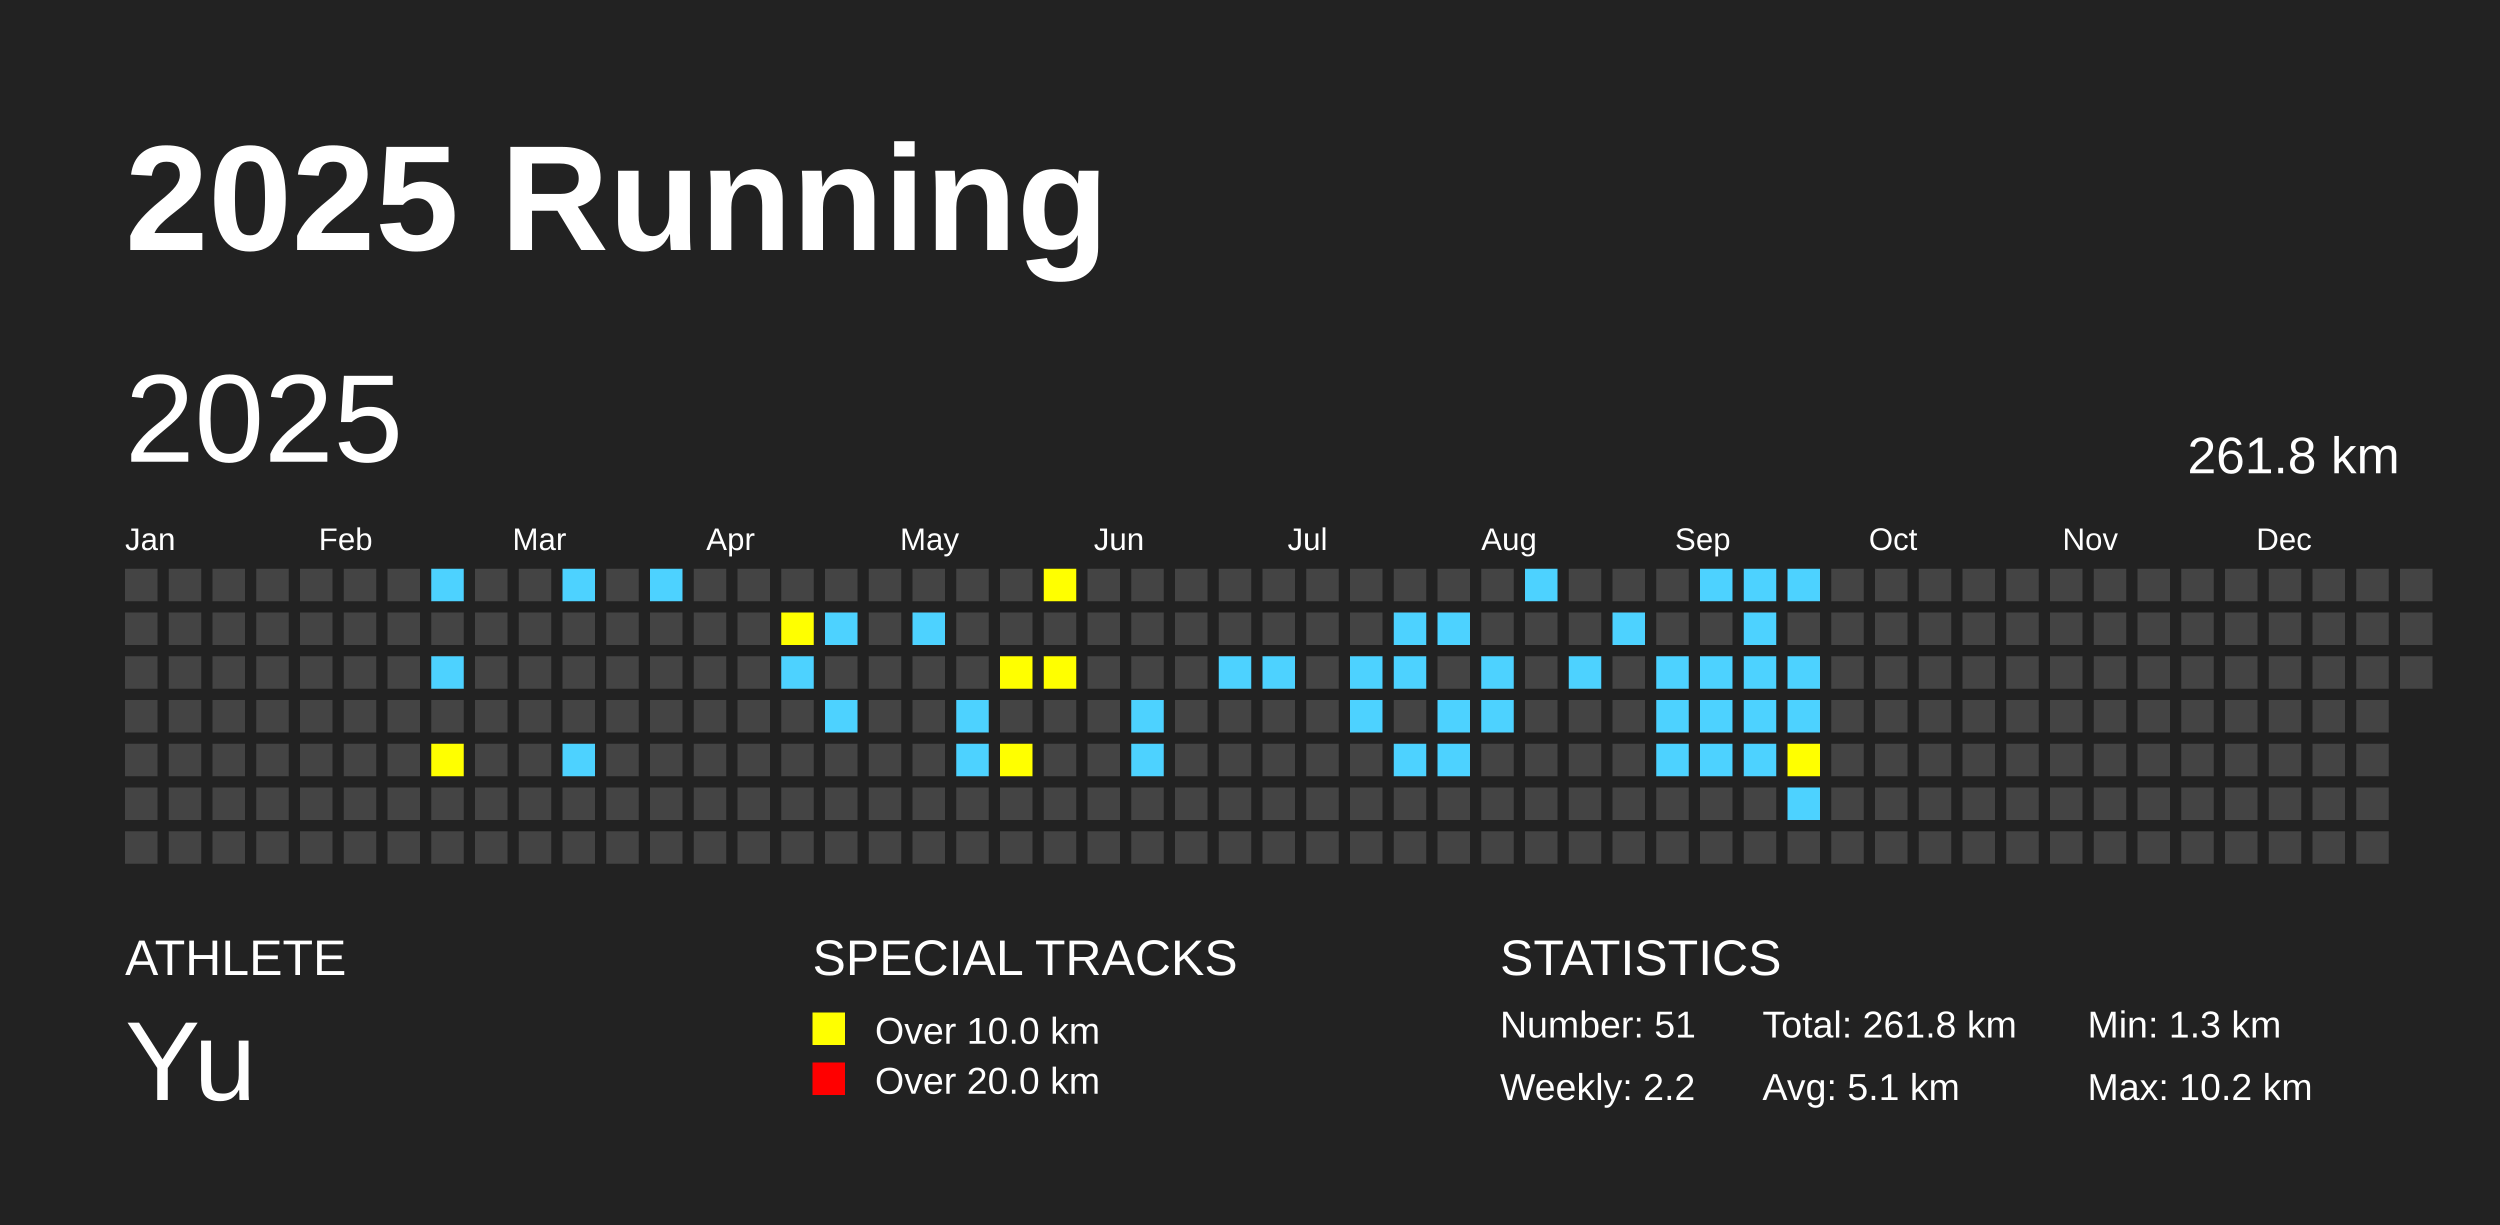
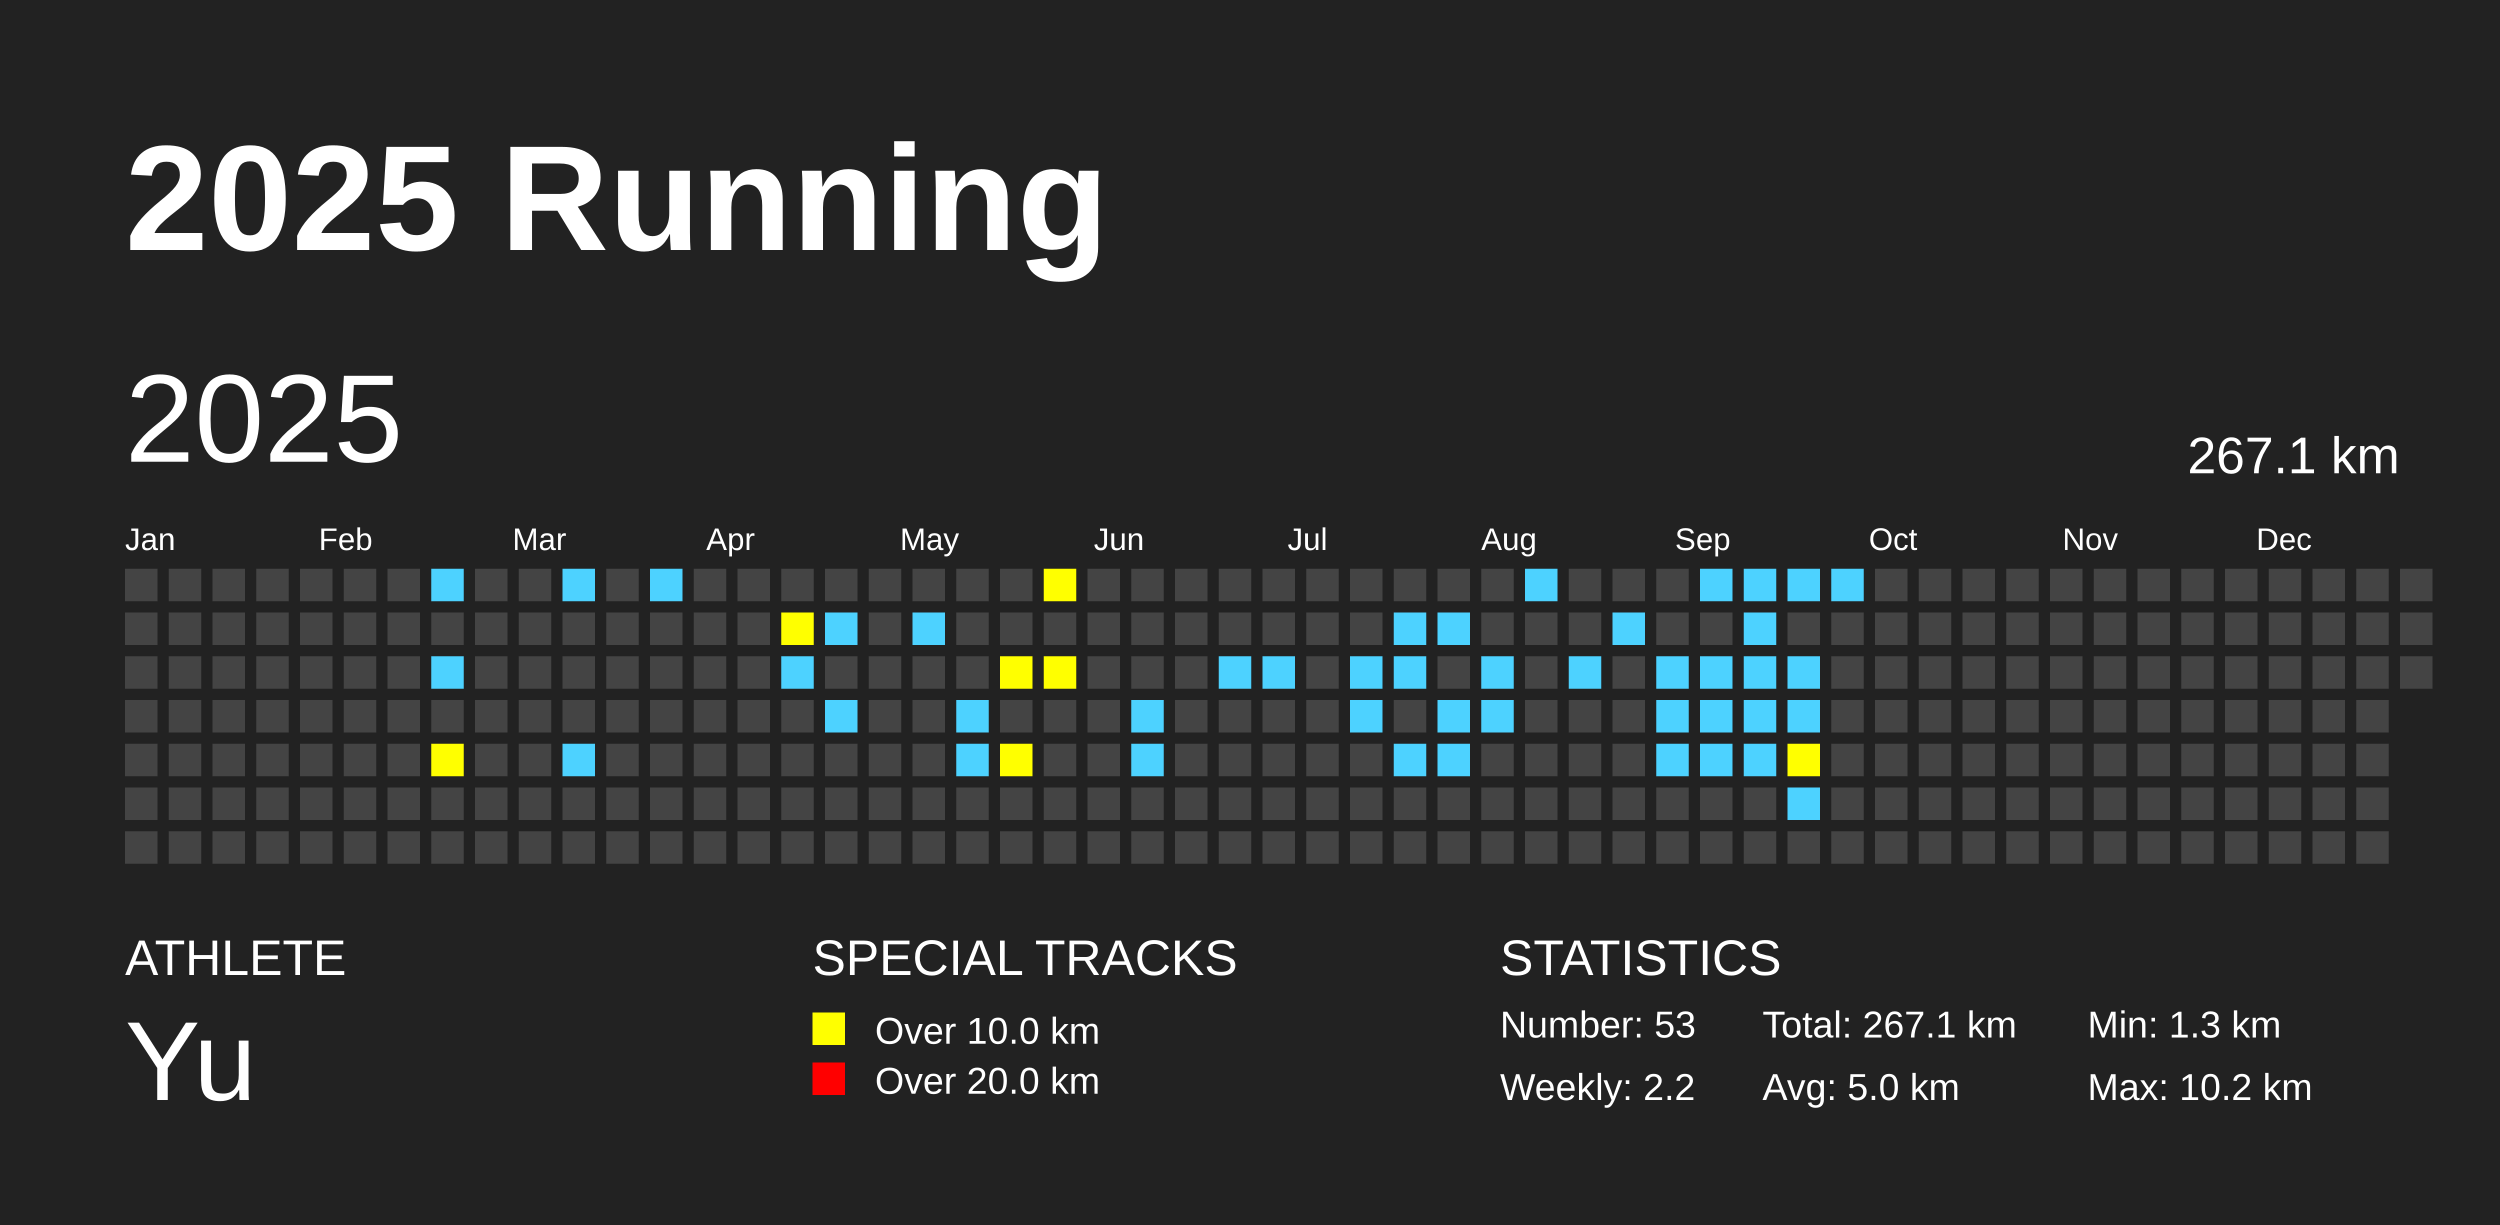
<svg xmlns="http://www.w3.org/2000/svg" baseProfile="full" height="98mm" version="1.1" viewBox="0,0,200,98" width="200mm">
  <defs />
  <rect fill="#222222" height="98" width="200" x="0" y="0" />
  <text fill="#FFFFFF" style="font-size:12px; font-family:Arial; font-weight:bold;" x="10" y="20">2025 Running</text>
  <text fill="#FFFFFF" style="font-size:4px; font-family:Arial" x="10" y="78">ATHLETE</text>
  <text fill="#FFFFFF" style="font-size:9px; font-family:Arial" x="10" y="88">Yu</text>
  <text fill="#FFFFFF" style="font-size:4px; font-family:Arial" x="65" y="78">SPECIAL TRACKS</text>
  <rect fill="yellow" height="2.6" width="2.6" x="65" y="81" />
  <text fill="#FFFFFF" style="font-size:3px; font-family:Arial" x="70" y="83.5">Over 10.0 km</text>
  <rect fill="red" height="2.6" width="2.6" x="65" y="85" />
  <text fill="#FFFFFF" style="font-size:3px; font-family:Arial" x="70" y="87.5">Over 20.0 km</text>
  <text fill="#FFFFFF" style="font-size:4px; font-family:Arial" x="120" y="78">STATISTICS</text>
-   <text fill="#FFFFFF" style="font-size:3px; font-family:Arial" x="120" y="83">Number: 51</text>
+   <text fill="#FFFFFF" style="font-size:3px; font-family:Arial" x="120" y="83">Number: 53</text>
  <text fill="#FFFFFF" style="font-size:3px; font-family:Arial" x="120" y="88">Weekly: 2.2</text>
-   <text fill="#FFFFFF" style="font-size:3px; font-family:Arial" x="141" y="83">Total: 261.8 km</text>
-   <text fill="#FFFFFF" style="font-size:3px; font-family:Arial" x="141" y="88">Avg: 5.1 km</text>
+   <text fill="#FFFFFF" style="font-size:3px; font-family:Arial" x="141" y="83">Total: 267.1 km</text>
+   <text fill="#FFFFFF" style="font-size:3px; font-family:Arial" x="141" y="88">Avg: 5.0 km</text>
  <text fill="#FFFFFF" style="font-size:3px; font-family:Arial" x="167" y="83">Min: 1.3 km</text>
  <text fill="#FFFFFF" style="font-size:3px; font-family:Arial" x="167" y="88">Max: 10.2 km</text>
  <text dominant-baseline="hanging" fill="#FFFFFF" style="font-size:10.0px; font-family:Arial;" x="10" y="30">2025</text>
-   <text dominant-baseline="hanging" fill="#FFFFFF" style="font-size:4.125px; font-family:Arial;" x="175" y="35">261.8 km</text>
+   <text dominant-baseline="hanging" fill="#FFFFFF" style="font-size:4.125px; font-family:Arial;" x="175" y="35">267.1 km</text>
  <text fill="#FFFFFF" style="font-size:2.5px; font-family:Arial" x="10.0" y="44">Jan</text>
  <text fill="#FFFFFF" style="font-size:2.5px; font-family:Arial" x="25.5" y="44">Feb</text>
  <text fill="#FFFFFF" style="font-size:2.5px; font-family:Arial" x="41.0" y="44">Mar</text>
  <text fill="#FFFFFF" style="font-size:2.5px; font-family:Arial" x="56.5" y="44">Apr</text>
  <text fill="#FFFFFF" style="font-size:2.5px; font-family:Arial" x="72.0" y="44">May</text>
  <text fill="#FFFFFF" style="font-size:2.5px; font-family:Arial" x="87.5" y="44">Jun</text>
  <text fill="#FFFFFF" style="font-size:2.5px; font-family:Arial" x="103.0" y="44">Jul</text>
  <text fill="#FFFFFF" style="font-size:2.5px; font-family:Arial" x="118.5" y="44">Aug</text>
  <text fill="#FFFFFF" style="font-size:2.5px; font-family:Arial" x="134.0" y="44">Sep</text>
  <text fill="#FFFFFF" style="font-size:2.5px; font-family:Arial" x="149.5" y="44">Oct</text>
  <text fill="#FFFFFF" style="font-size:2.5px; font-family:Arial" x="165.0" y="44">Nov</text>
  <text fill="#FFFFFF" style="font-size:2.5px; font-family:Arial" x="180.5" y="44">Dec</text>
  <rect fill="#444444" height="2.6" width="2.6" x="10.0" y="45.5" />
  <rect fill="#444444" height="2.6" width="2.6" x="10.0" y="49.0" />
  <rect fill="#444444" height="2.6" width="2.6" x="10.0" y="52.5" />
  <rect fill="#444444" height="2.6" width="2.6" x="10.0" y="56.0" />
  <rect fill="#444444" height="2.6" width="2.6" x="10.0" y="59.5" />
  <rect fill="#444444" height="2.6" width="2.6" x="10.0" y="63.0" />
  <rect fill="#444444" height="2.6" width="2.6" x="10.0" y="66.5" />
  <rect fill="#444444" height="2.6" width="2.6" x="13.5" y="45.5" />
  <rect fill="#444444" height="2.6" width="2.6" x="13.5" y="49.0" />
  <rect fill="#444444" height="2.6" width="2.6" x="13.5" y="52.5" />
  <rect fill="#444444" height="2.6" width="2.6" x="13.5" y="56.0" />
  <rect fill="#444444" height="2.6" width="2.6" x="13.5" y="59.5" />
  <rect fill="#444444" height="2.6" width="2.6" x="13.5" y="63.0" />
  <rect fill="#444444" height="2.6" width="2.6" x="13.5" y="66.5" />
  <rect fill="#444444" height="2.6" width="2.6" x="17.0" y="45.5" />
  <rect fill="#444444" height="2.6" width="2.6" x="17.0" y="49.0" />
  <rect fill="#444444" height="2.6" width="2.6" x="17.0" y="52.5" />
  <rect fill="#444444" height="2.6" width="2.6" x="17.0" y="56.0" />
  <rect fill="#444444" height="2.6" width="2.6" x="17.0" y="59.5" />
  <rect fill="#444444" height="2.6" width="2.6" x="17.0" y="63.0" />
  <rect fill="#444444" height="2.6" width="2.6" x="17.0" y="66.5" />
  <rect fill="#444444" height="2.6" width="2.6" x="20.5" y="45.5" />
  <rect fill="#444444" height="2.6" width="2.6" x="20.5" y="49.0" />
  <rect fill="#444444" height="2.6" width="2.6" x="20.5" y="52.5" />
  <rect fill="#444444" height="2.6" width="2.6" x="20.5" y="56.0" />
  <rect fill="#444444" height="2.6" width="2.6" x="20.5" y="59.5" />
  <rect fill="#444444" height="2.6" width="2.6" x="20.5" y="63.0" />
  <rect fill="#444444" height="2.6" width="2.6" x="20.5" y="66.5" />
  <rect fill="#444444" height="2.6" width="2.6" x="24.0" y="45.5" />
  <rect fill="#444444" height="2.6" width="2.6" x="24.0" y="49.0" />
  <rect fill="#444444" height="2.6" width="2.6" x="24.0" y="52.5" />
  <rect fill="#444444" height="2.6" width="2.6" x="24.0" y="56.0" />
  <rect fill="#444444" height="2.6" width="2.6" x="24.0" y="59.5" />
  <rect fill="#444444" height="2.6" width="2.6" x="24.0" y="63.0" />
  <rect fill="#444444" height="2.6" width="2.6" x="24.0" y="66.5" />
  <rect fill="#444444" height="2.6" width="2.6" x="27.5" y="45.5" />
  <rect fill="#444444" height="2.6" width="2.6" x="27.5" y="49.0" />
  <rect fill="#444444" height="2.6" width="2.6" x="27.5" y="52.5" />
  <rect fill="#444444" height="2.6" width="2.6" x="27.5" y="56.0" />
  <rect fill="#444444" height="2.6" width="2.6" x="27.5" y="59.5" />
  <rect fill="#444444" height="2.6" width="2.6" x="27.5" y="63.0" />
  <rect fill="#444444" height="2.6" width="2.6" x="27.5" y="66.5" />
  <rect fill="#444444" height="2.6" width="2.6" x="31.0" y="45.5" />
  <rect fill="#444444" height="2.6" width="2.6" x="31.0" y="49.0" />
  <rect fill="#444444" height="2.6" width="2.6" x="31.0" y="52.5" />
  <rect fill="#444444" height="2.6" width="2.6" x="31.0" y="56.0" />
  <rect fill="#444444" height="2.6" width="2.6" x="31.0" y="59.5" />
  <rect fill="#444444" height="2.6" width="2.6" x="31.0" y="63.0" />
  <rect fill="#444444" height="2.6" width="2.6" x="31.0" y="66.5" />
  <rect fill="#4DD2FF" height="2.6" width="2.6" x="34.5" y="45.5" />
  <rect fill="#444444" height="2.6" width="2.6" x="34.5" y="49.0" />
  <rect fill="#4DD2FF" height="2.6" width="2.6" x="34.5" y="52.5" />
  <rect fill="#444444" height="2.6" width="2.6" x="34.5" y="56.0" />
  <rect fill="yellow" height="2.6" width="2.6" x="34.5" y="59.5" />
  <rect fill="#444444" height="2.6" width="2.6" x="34.5" y="63.0" />
  <rect fill="#444444" height="2.6" width="2.6" x="34.5" y="66.5" />
  <rect fill="#444444" height="2.6" width="2.6" x="38.0" y="45.5" />
  <rect fill="#444444" height="2.6" width="2.6" x="38.0" y="49.0" />
  <rect fill="#444444" height="2.6" width="2.6" x="38.0" y="52.5" />
  <rect fill="#444444" height="2.6" width="2.6" x="38.0" y="56.0" />
  <rect fill="#444444" height="2.6" width="2.6" x="38.0" y="59.5" />
  <rect fill="#444444" height="2.6" width="2.6" x="38.0" y="63.0" />
  <rect fill="#444444" height="2.6" width="2.6" x="38.0" y="66.5" />
  <rect fill="#444444" height="2.6" width="2.6" x="41.5" y="45.5" />
  <rect fill="#444444" height="2.6" width="2.6" x="41.5" y="49.0" />
  <rect fill="#444444" height="2.6" width="2.6" x="41.5" y="52.5" />
  <rect fill="#444444" height="2.6" width="2.6" x="41.5" y="56.0" />
  <rect fill="#444444" height="2.6" width="2.6" x="41.5" y="59.5" />
  <rect fill="#444444" height="2.6" width="2.6" x="41.5" y="63.0" />
  <rect fill="#444444" height="2.6" width="2.6" x="41.5" y="66.5" />
  <rect fill="#4DD2FF" height="2.6" width="2.6" x="45.0" y="45.5" />
  <rect fill="#444444" height="2.6" width="2.6" x="45.0" y="49.0" />
  <rect fill="#444444" height="2.6" width="2.6" x="45.0" y="52.5" />
  <rect fill="#444444" height="2.6" width="2.6" x="45.0" y="56.0" />
  <rect fill="#4DD2FF" height="2.6" width="2.6" x="45.0" y="59.5" />
  <rect fill="#444444" height="2.6" width="2.6" x="45.0" y="63.0" />
  <rect fill="#444444" height="2.6" width="2.6" x="45.0" y="66.5" />
  <rect fill="#444444" height="2.6" width="2.6" x="48.5" y="45.5" />
  <rect fill="#444444" height="2.6" width="2.6" x="48.5" y="49.0" />
  <rect fill="#444444" height="2.6" width="2.6" x="48.5" y="52.5" />
  <rect fill="#444444" height="2.6" width="2.6" x="48.5" y="56.0" />
  <rect fill="#444444" height="2.6" width="2.6" x="48.5" y="59.5" />
  <rect fill="#444444" height="2.6" width="2.6" x="48.5" y="63.0" />
  <rect fill="#444444" height="2.6" width="2.6" x="48.5" y="66.5" />
  <rect fill="#4DD2FF" height="2.6" width="2.6" x="52.0" y="45.5" />
  <rect fill="#444444" height="2.6" width="2.6" x="52.0" y="49.0" />
  <rect fill="#444444" height="2.6" width="2.6" x="52.0" y="52.5" />
  <rect fill="#444444" height="2.6" width="2.6" x="52.0" y="56.0" />
  <rect fill="#444444" height="2.6" width="2.6" x="52.0" y="59.5" />
  <rect fill="#444444" height="2.6" width="2.6" x="52.0" y="63.0" />
  <rect fill="#444444" height="2.6" width="2.6" x="52.0" y="66.5" />
  <rect fill="#444444" height="2.6" width="2.6" x="55.5" y="45.5" />
  <rect fill="#444444" height="2.6" width="2.6" x="55.5" y="49.0" />
  <rect fill="#444444" height="2.6" width="2.6" x="55.5" y="52.5" />
  <rect fill="#444444" height="2.6" width="2.6" x="55.5" y="56.0" />
  <rect fill="#444444" height="2.6" width="2.6" x="55.5" y="59.5" />
  <rect fill="#444444" height="2.6" width="2.6" x="55.5" y="63.0" />
  <rect fill="#444444" height="2.6" width="2.6" x="55.5" y="66.5" />
  <rect fill="#444444" height="2.6" width="2.6" x="59.0" y="45.5" />
  <rect fill="#444444" height="2.6" width="2.6" x="59.0" y="49.0" />
  <rect fill="#444444" height="2.6" width="2.6" x="59.0" y="52.5" />
  <rect fill="#444444" height="2.6" width="2.6" x="59.0" y="56.0" />
  <rect fill="#444444" height="2.6" width="2.6" x="59.0" y="59.5" />
  <rect fill="#444444" height="2.6" width="2.6" x="59.0" y="63.0" />
  <rect fill="#444444" height="2.6" width="2.6" x="59.0" y="66.5" />
  <rect fill="#444444" height="2.6" width="2.6" x="62.5" y="45.5" />
  <rect fill="yellow" height="2.6" width="2.6" x="62.5" y="49.0" />
  <rect fill="#4DD2FF" height="2.6" width="2.6" x="62.5" y="52.5" />
  <rect fill="#444444" height="2.6" width="2.6" x="62.5" y="56.0" />
  <rect fill="#444444" height="2.6" width="2.6" x="62.5" y="59.5" />
  <rect fill="#444444" height="2.6" width="2.6" x="62.5" y="63.0" />
  <rect fill="#444444" height="2.6" width="2.6" x="62.5" y="66.5" />
  <rect fill="#444444" height="2.6" width="2.6" x="66.0" y="45.5" />
  <rect fill="#4DD2FF" height="2.6" width="2.6" x="66.0" y="49.0" />
  <rect fill="#444444" height="2.6" width="2.6" x="66.0" y="52.5" />
  <rect fill="#4DD2FF" height="2.6" width="2.6" x="66.0" y="56.0" />
  <rect fill="#444444" height="2.6" width="2.6" x="66.0" y="59.5" />
  <rect fill="#444444" height="2.6" width="2.6" x="66.0" y="63.0" />
  <rect fill="#444444" height="2.6" width="2.6" x="66.0" y="66.5" />
  <rect fill="#444444" height="2.6" width="2.6" x="69.5" y="45.5" />
  <rect fill="#444444" height="2.6" width="2.6" x="69.5" y="49.0" />
  <rect fill="#444444" height="2.6" width="2.6" x="69.5" y="52.5" />
  <rect fill="#444444" height="2.6" width="2.6" x="69.5" y="56.0" />
  <rect fill="#444444" height="2.6" width="2.6" x="69.5" y="59.5" />
  <rect fill="#444444" height="2.6" width="2.6" x="69.5" y="63.0" />
  <rect fill="#444444" height="2.6" width="2.6" x="69.5" y="66.5" />
  <rect fill="#444444" height="2.6" width="2.6" x="73.0" y="45.5" />
  <rect fill="#4DD2FF" height="2.6" width="2.6" x="73.0" y="49.0" />
  <rect fill="#444444" height="2.6" width="2.6" x="73.0" y="52.5" />
  <rect fill="#444444" height="2.6" width="2.6" x="73.0" y="56.0" />
  <rect fill="#444444" height="2.6" width="2.6" x="73.0" y="59.5" />
  <rect fill="#444444" height="2.6" width="2.6" x="73.0" y="63.0" />
  <rect fill="#444444" height="2.6" width="2.6" x="73.0" y="66.5" />
  <rect fill="#444444" height="2.6" width="2.6" x="76.5" y="45.5" />
  <rect fill="#444444" height="2.6" width="2.6" x="76.5" y="49.0" />
  <rect fill="#444444" height="2.6" width="2.6" x="76.5" y="52.5" />
  <rect fill="#4DD2FF" height="2.6" width="2.6" x="76.5" y="56.0" />
  <rect fill="#4DD2FF" height="2.6" width="2.6" x="76.5" y="59.5" />
  <rect fill="#444444" height="2.6" width="2.6" x="76.5" y="63.0" />
  <rect fill="#444444" height="2.6" width="2.6" x="76.5" y="66.5" />
  <rect fill="#444444" height="2.6" width="2.6" x="80.0" y="45.5" />
  <rect fill="#444444" height="2.6" width="2.6" x="80.0" y="49.0" />
  <rect fill="yellow" height="2.6" width="2.6" x="80.0" y="52.5" />
  <rect fill="#444444" height="2.6" width="2.6" x="80.0" y="56.0" />
  <rect fill="yellow" height="2.6" width="2.6" x="80.0" y="59.5" />
  <rect fill="#444444" height="2.6" width="2.6" x="80.0" y="63.0" />
  <rect fill="#444444" height="2.6" width="2.6" x="80.0" y="66.5" />
  <rect fill="yellow" height="2.6" width="2.6" x="83.5" y="45.5" />
  <rect fill="#444444" height="2.6" width="2.6" x="83.5" y="49.0" />
  <rect fill="yellow" height="2.6" width="2.6" x="83.5" y="52.5" />
  <rect fill="#444444" height="2.6" width="2.6" x="83.5" y="56.0" />
  <rect fill="#444444" height="2.6" width="2.6" x="83.5" y="59.5" />
  <rect fill="#444444" height="2.6" width="2.6" x="83.5" y="63.0" />
  <rect fill="#444444" height="2.6" width="2.6" x="83.5" y="66.5" />
  <rect fill="#444444" height="2.6" width="2.6" x="87.0" y="45.5" />
  <rect fill="#444444" height="2.6" width="2.6" x="87.0" y="49.0" />
  <rect fill="#444444" height="2.6" width="2.6" x="87.0" y="52.5" />
  <rect fill="#444444" height="2.6" width="2.6" x="87.0" y="56.0" />
  <rect fill="#444444" height="2.6" width="2.6" x="87.0" y="59.5" />
  <rect fill="#444444" height="2.6" width="2.6" x="87.0" y="63.0" />
  <rect fill="#444444" height="2.6" width="2.6" x="87.0" y="66.5" />
  <rect fill="#444444" height="2.6" width="2.6" x="90.5" y="45.5" />
  <rect fill="#444444" height="2.6" width="2.6" x="90.5" y="49.0" />
  <rect fill="#444444" height="2.6" width="2.6" x="90.5" y="52.5" />
  <rect fill="#4DD2FF" height="2.6" width="2.6" x="90.5" y="56.0" />
  <rect fill="#4DD2FF" height="2.6" width="2.6" x="90.5" y="59.5" />
  <rect fill="#444444" height="2.6" width="2.6" x="90.5" y="63.0" />
  <rect fill="#444444" height="2.6" width="2.6" x="90.5" y="66.5" />
  <rect fill="#444444" height="2.6" width="2.6" x="94.0" y="45.5" />
  <rect fill="#444444" height="2.6" width="2.6" x="94.0" y="49.0" />
  <rect fill="#444444" height="2.6" width="2.6" x="94.0" y="52.5" />
  <rect fill="#444444" height="2.6" width="2.6" x="94.0" y="56.0" />
  <rect fill="#444444" height="2.6" width="2.6" x="94.0" y="59.5" />
  <rect fill="#444444" height="2.6" width="2.6" x="94.0" y="63.0" />
  <rect fill="#444444" height="2.6" width="2.6" x="94.0" y="66.5" />
  <rect fill="#444444" height="2.6" width="2.6" x="97.5" y="45.5" />
  <rect fill="#444444" height="2.6" width="2.6" x="97.5" y="49.0" />
  <rect fill="#4DD2FF" height="2.6" width="2.6" x="97.5" y="52.5" />
  <rect fill="#444444" height="2.6" width="2.6" x="97.5" y="56.0" />
  <rect fill="#444444" height="2.6" width="2.6" x="97.5" y="59.5" />
  <rect fill="#444444" height="2.6" width="2.6" x="97.5" y="63.0" />
  <rect fill="#444444" height="2.6" width="2.6" x="97.5" y="66.5" />
  <rect fill="#444444" height="2.6" width="2.6" x="101.0" y="45.5" />
  <rect fill="#444444" height="2.6" width="2.6" x="101.0" y="49.0" />
  <rect fill="#4DD2FF" height="2.6" width="2.6" x="101.0" y="52.5" />
  <rect fill="#444444" height="2.6" width="2.6" x="101.0" y="56.0" />
  <rect fill="#444444" height="2.6" width="2.6" x="101.0" y="59.5" />
  <rect fill="#444444" height="2.6" width="2.6" x="101.0" y="63.0" />
  <rect fill="#444444" height="2.6" width="2.6" x="101.0" y="66.5" />
  <rect fill="#444444" height="2.6" width="2.6" x="104.5" y="45.5" />
  <rect fill="#444444" height="2.6" width="2.6" x="104.5" y="49.0" />
  <rect fill="#444444" height="2.6" width="2.6" x="104.5" y="52.5" />
  <rect fill="#444444" height="2.6" width="2.6" x="104.5" y="56.0" />
  <rect fill="#444444" height="2.6" width="2.6" x="104.5" y="59.5" />
  <rect fill="#444444" height="2.6" width="2.6" x="104.5" y="63.0" />
  <rect fill="#444444" height="2.6" width="2.6" x="104.5" y="66.5" />
  <rect fill="#444444" height="2.6" width="2.6" x="108.0" y="45.5" />
  <rect fill="#444444" height="2.6" width="2.6" x="108.0" y="49.0" />
  <rect fill="#4DD2FF" height="2.6" width="2.6" x="108.0" y="52.5" />
  <rect fill="#4DD2FF" height="2.6" width="2.6" x="108.0" y="56.0" />
  <rect fill="#444444" height="2.6" width="2.6" x="108.0" y="59.5" />
  <rect fill="#444444" height="2.6" width="2.6" x="108.0" y="63.0" />
  <rect fill="#444444" height="2.6" width="2.6" x="108.0" y="66.5" />
  <rect fill="#444444" height="2.6" width="2.6" x="111.5" y="45.5" />
  <rect fill="#4DD2FF" height="2.6" width="2.6" x="111.5" y="49.0" />
  <rect fill="#4DD2FF" height="2.6" width="2.6" x="111.5" y="52.5" />
  <rect fill="#444444" height="2.6" width="2.6" x="111.5" y="56.0" />
  <rect fill="#4DD2FF" height="2.6" width="2.6" x="111.5" y="59.5" />
  <rect fill="#444444" height="2.6" width="2.6" x="111.5" y="63.0" />
  <rect fill="#444444" height="2.6" width="2.6" x="111.5" y="66.5" />
  <rect fill="#444444" height="2.6" width="2.6" x="115.0" y="45.5" />
  <rect fill="#4DD2FF" height="2.6" width="2.6" x="115.0" y="49.0" />
  <rect fill="#444444" height="2.6" width="2.6" x="115.0" y="52.5" />
  <rect fill="#4DD2FF" height="2.6" width="2.6" x="115.0" y="56.0" />
  <rect fill="#4DD2FF" height="2.6" width="2.6" x="115.0" y="59.5" />
  <rect fill="#444444" height="2.6" width="2.6" x="115.0" y="63.0" />
  <rect fill="#444444" height="2.6" width="2.6" x="115.0" y="66.5" />
  <rect fill="#444444" height="2.6" width="2.6" x="118.5" y="45.5" />
  <rect fill="#444444" height="2.6" width="2.6" x="118.5" y="49.0" />
  <rect fill="#4DD2FF" height="2.6" width="2.6" x="118.5" y="52.5" />
  <rect fill="#4DD2FF" height="2.6" width="2.6" x="118.5" y="56.0" />
  <rect fill="#444444" height="2.6" width="2.6" x="118.5" y="59.5" />
  <rect fill="#444444" height="2.6" width="2.6" x="118.5" y="63.0" />
  <rect fill="#444444" height="2.6" width="2.6" x="118.5" y="66.5" />
  <rect fill="#4DD2FF" height="2.6" width="2.6" x="122.0" y="45.5" />
  <rect fill="#444444" height="2.6" width="2.6" x="122.0" y="49.0" />
  <rect fill="#444444" height="2.6" width="2.6" x="122.0" y="52.5" />
  <rect fill="#444444" height="2.6" width="2.6" x="122.0" y="56.0" />
  <rect fill="#444444" height="2.6" width="2.6" x="122.0" y="59.5" />
  <rect fill="#444444" height="2.6" width="2.6" x="122.0" y="63.0" />
  <rect fill="#444444" height="2.6" width="2.6" x="122.0" y="66.5" />
  <rect fill="#444444" height="2.6" width="2.6" x="125.5" y="45.5" />
  <rect fill="#444444" height="2.6" width="2.6" x="125.5" y="49.0" />
  <rect fill="#4DD2FF" height="2.6" width="2.6" x="125.5" y="52.5" />
  <rect fill="#444444" height="2.6" width="2.6" x="125.5" y="56.0" />
  <rect fill="#444444" height="2.6" width="2.6" x="125.5" y="59.5" />
  <rect fill="#444444" height="2.6" width="2.6" x="125.5" y="63.0" />
  <rect fill="#444444" height="2.6" width="2.6" x="125.5" y="66.5" />
  <rect fill="#444444" height="2.6" width="2.6" x="129.0" y="45.5" />
  <rect fill="#4DD2FF" height="2.6" width="2.6" x="129.0" y="49.0" />
  <rect fill="#444444" height="2.6" width="2.6" x="129.0" y="52.5" />
  <rect fill="#444444" height="2.6" width="2.6" x="129.0" y="56.0" />
  <rect fill="#444444" height="2.6" width="2.6" x="129.0" y="59.5" />
  <rect fill="#444444" height="2.6" width="2.6" x="129.0" y="63.0" />
  <rect fill="#444444" height="2.6" width="2.6" x="129.0" y="66.5" />
  <rect fill="#444444" height="2.6" width="2.6" x="132.5" y="45.5" />
  <rect fill="#444444" height="2.6" width="2.6" x="132.5" y="49.0" />
  <rect fill="#4DD2FF" height="2.6" width="2.6" x="132.5" y="52.5" />
  <rect fill="#4DD2FF" height="2.6" width="2.6" x="132.5" y="56.0" />
  <rect fill="#4DD2FF" height="2.6" width="2.6" x="132.5" y="59.5" />
  <rect fill="#444444" height="2.6" width="2.6" x="132.5" y="63.0" />
  <rect fill="#444444" height="2.6" width="2.6" x="132.5" y="66.5" />
  <rect fill="#4DD2FF" height="2.6" width="2.6" x="136.0" y="45.5" />
  <rect fill="#444444" height="2.6" width="2.6" x="136.0" y="49.0" />
  <rect fill="#4DD2FF" height="2.6" width="2.6" x="136.0" y="52.5" />
  <rect fill="#4DD2FF" height="2.6" width="2.6" x="136.0" y="56.0" />
  <rect fill="#4DD2FF" height="2.6" width="2.6" x="136.0" y="59.5" />
  <rect fill="#444444" height="2.6" width="2.6" x="136.0" y="63.0" />
  <rect fill="#444444" height="2.6" width="2.6" x="136.0" y="66.5" />
  <rect fill="#4DD2FF" height="2.6" width="2.6" x="139.5" y="45.5" />
  <rect fill="#4DD2FF" height="2.6" width="2.6" x="139.5" y="49.0" />
  <rect fill="#4DD2FF" height="2.6" width="2.6" x="139.5" y="52.5" />
  <rect fill="#4DD2FF" height="2.6" width="2.6" x="139.5" y="56.0" />
  <rect fill="#4DD2FF" height="2.6" width="2.6" x="139.5" y="59.5" />
  <rect fill="#444444" height="2.6" width="2.6" x="139.5" y="63.0" />
  <rect fill="#444444" height="2.6" width="2.6" x="139.5" y="66.5" />
  <rect fill="#4DD2FF" height="2.6" width="2.6" x="143.0" y="45.5" />
  <rect fill="#444444" height="2.6" width="2.6" x="143.0" y="49.0" />
  <rect fill="#4DD2FF" height="2.6" width="2.6" x="143.0" y="52.5" />
  <rect fill="#4DD2FF" height="2.6" width="2.6" x="143.0" y="56.0" />
  <rect fill="yellow" height="2.6" width="2.6" x="143.0" y="59.5" />
  <rect fill="#4DD2FF" height="2.6" width="2.6" x="143.0" y="63.0" />
  <rect fill="#444444" height="2.6" width="2.6" x="143.0" y="66.5" />
-   <rect fill="#444444" height="2.6" width="2.6" x="146.5" y="45.5" />
+   <rect fill="#4DD2FF" height="2.6" width="2.6" x="146.5" y="45.5" />
  <rect fill="#444444" height="2.6" width="2.6" x="146.5" y="49.0" />
  <rect fill="#444444" height="2.6" width="2.6" x="146.5" y="52.5" />
  <rect fill="#444444" height="2.6" width="2.6" x="146.5" y="56.0" />
  <rect fill="#444444" height="2.6" width="2.6" x="146.5" y="59.5" />
  <rect fill="#444444" height="2.6" width="2.6" x="146.5" y="63.0" />
  <rect fill="#444444" height="2.6" width="2.6" x="146.5" y="66.5" />
  <rect fill="#444444" height="2.6" width="2.6" x="150.0" y="45.5" />
  <rect fill="#444444" height="2.6" width="2.6" x="150.0" y="49.0" />
  <rect fill="#444444" height="2.6" width="2.6" x="150.0" y="52.5" />
  <rect fill="#444444" height="2.6" width="2.6" x="150.0" y="56.0" />
  <rect fill="#444444" height="2.6" width="2.6" x="150.0" y="59.5" />
  <rect fill="#444444" height="2.6" width="2.6" x="150.0" y="63.0" />
  <rect fill="#444444" height="2.6" width="2.6" x="150.0" y="66.5" />
  <rect fill="#444444" height="2.6" width="2.6" x="153.5" y="45.5" />
  <rect fill="#444444" height="2.6" width="2.6" x="153.5" y="49.0" />
  <rect fill="#444444" height="2.6" width="2.6" x="153.5" y="52.5" />
  <rect fill="#444444" height="2.6" width="2.6" x="153.5" y="56.0" />
  <rect fill="#444444" height="2.6" width="2.6" x="153.5" y="59.5" />
  <rect fill="#444444" height="2.6" width="2.6" x="153.5" y="63.0" />
  <rect fill="#444444" height="2.6" width="2.6" x="153.5" y="66.5" />
  <rect fill="#444444" height="2.6" width="2.6" x="157.0" y="45.5" />
  <rect fill="#444444" height="2.6" width="2.6" x="157.0" y="49.0" />
  <rect fill="#444444" height="2.6" width="2.6" x="157.0" y="52.5" />
  <rect fill="#444444" height="2.6" width="2.6" x="157.0" y="56.0" />
  <rect fill="#444444" height="2.6" width="2.6" x="157.0" y="59.5" />
  <rect fill="#444444" height="2.6" width="2.6" x="157.0" y="63.0" />
  <rect fill="#444444" height="2.6" width="2.6" x="157.0" y="66.5" />
  <rect fill="#444444" height="2.6" width="2.6" x="160.5" y="45.5" />
  <rect fill="#444444" height="2.6" width="2.6" x="160.5" y="49.0" />
  <rect fill="#444444" height="2.6" width="2.6" x="160.5" y="52.5" />
  <rect fill="#444444" height="2.6" width="2.6" x="160.5" y="56.0" />
  <rect fill="#444444" height="2.6" width="2.6" x="160.5" y="59.5" />
  <rect fill="#444444" height="2.6" width="2.6" x="160.5" y="63.0" />
  <rect fill="#444444" height="2.6" width="2.6" x="160.5" y="66.5" />
  <rect fill="#444444" height="2.6" width="2.6" x="164.0" y="45.5" />
  <rect fill="#444444" height="2.6" width="2.6" x="164.0" y="49.0" />
  <rect fill="#444444" height="2.6" width="2.6" x="164.0" y="52.5" />
  <rect fill="#444444" height="2.6" width="2.6" x="164.0" y="56.0" />
  <rect fill="#444444" height="2.6" width="2.6" x="164.0" y="59.5" />
  <rect fill="#444444" height="2.6" width="2.6" x="164.0" y="63.0" />
  <rect fill="#444444" height="2.6" width="2.6" x="164.0" y="66.5" />
  <rect fill="#444444" height="2.6" width="2.6" x="167.5" y="45.5" />
  <rect fill="#444444" height="2.6" width="2.6" x="167.5" y="49.0" />
  <rect fill="#444444" height="2.6" width="2.6" x="167.5" y="52.5" />
  <rect fill="#444444" height="2.6" width="2.6" x="167.5" y="56.0" />
  <rect fill="#444444" height="2.6" width="2.6" x="167.5" y="59.5" />
  <rect fill="#444444" height="2.6" width="2.6" x="167.5" y="63.0" />
  <rect fill="#444444" height="2.6" width="2.6" x="167.5" y="66.5" />
  <rect fill="#444444" height="2.6" width="2.6" x="171.0" y="45.5" />
  <rect fill="#444444" height="2.6" width="2.6" x="171.0" y="49.0" />
  <rect fill="#444444" height="2.6" width="2.6" x="171.0" y="52.5" />
  <rect fill="#444444" height="2.6" width="2.6" x="171.0" y="56.0" />
  <rect fill="#444444" height="2.6" width="2.6" x="171.0" y="59.5" />
  <rect fill="#444444" height="2.6" width="2.6" x="171.0" y="63.0" />
  <rect fill="#444444" height="2.6" width="2.6" x="171.0" y="66.5" />
  <rect fill="#444444" height="2.6" width="2.6" x="174.5" y="45.5" />
  <rect fill="#444444" height="2.6" width="2.6" x="174.5" y="49.0" />
  <rect fill="#444444" height="2.6" width="2.6" x="174.5" y="52.5" />
  <rect fill="#444444" height="2.6" width="2.6" x="174.5" y="56.0" />
  <rect fill="#444444" height="2.6" width="2.6" x="174.5" y="59.5" />
  <rect fill="#444444" height="2.6" width="2.6" x="174.5" y="63.0" />
  <rect fill="#444444" height="2.6" width="2.6" x="174.5" y="66.5" />
  <rect fill="#444444" height="2.6" width="2.6" x="178.0" y="45.5" />
  <rect fill="#444444" height="2.6" width="2.6" x="178.0" y="49.0" />
  <rect fill="#444444" height="2.6" width="2.6" x="178.0" y="52.5" />
  <rect fill="#444444" height="2.6" width="2.6" x="178.0" y="56.0" />
  <rect fill="#444444" height="2.6" width="2.6" x="178.0" y="59.5" />
  <rect fill="#444444" height="2.6" width="2.6" x="178.0" y="63.0" />
  <rect fill="#444444" height="2.6" width="2.6" x="178.0" y="66.5" />
  <rect fill="#444444" height="2.6" width="2.6" x="181.5" y="45.5" />
  <rect fill="#444444" height="2.6" width="2.6" x="181.5" y="49.0" />
  <rect fill="#444444" height="2.6" width="2.6" x="181.5" y="52.5" />
  <rect fill="#444444" height="2.6" width="2.6" x="181.5" y="56.0" />
  <rect fill="#444444" height="2.6" width="2.6" x="181.5" y="59.5" />
  <rect fill="#444444" height="2.6" width="2.6" x="181.5" y="63.0" />
  <rect fill="#444444" height="2.6" width="2.6" x="181.5" y="66.5" />
  <rect fill="#444444" height="2.6" width="2.6" x="185.0" y="45.5" />
  <rect fill="#444444" height="2.6" width="2.6" x="185.0" y="49.0" />
  <rect fill="#444444" height="2.6" width="2.6" x="185.0" y="52.5" />
  <rect fill="#444444" height="2.6" width="2.6" x="185.0" y="56.0" />
  <rect fill="#444444" height="2.6" width="2.6" x="185.0" y="59.5" />
  <rect fill="#444444" height="2.6" width="2.6" x="185.0" y="63.0" />
  <rect fill="#444444" height="2.6" width="2.6" x="185.0" y="66.5" />
  <rect fill="#444444" height="2.6" width="2.6" x="188.5" y="45.5" />
  <rect fill="#444444" height="2.6" width="2.6" x="188.5" y="49.0" />
  <rect fill="#444444" height="2.6" width="2.6" x="188.5" y="52.5" />
  <rect fill="#444444" height="2.6" width="2.6" x="188.5" y="56.0" />
  <rect fill="#444444" height="2.6" width="2.6" x="188.5" y="59.5" />
  <rect fill="#444444" height="2.6" width="2.6" x="188.5" y="63.0" />
  <rect fill="#444444" height="2.6" width="2.6" x="188.5" y="66.5" />
  <rect fill="#444444" height="2.6" width="2.6" x="192.0" y="45.5" />
  <rect fill="#444444" height="2.6" width="2.6" x="192.0" y="49.0" />
  <rect fill="#444444" height="2.6" width="2.6" x="192.0" y="52.5" />
</svg>
